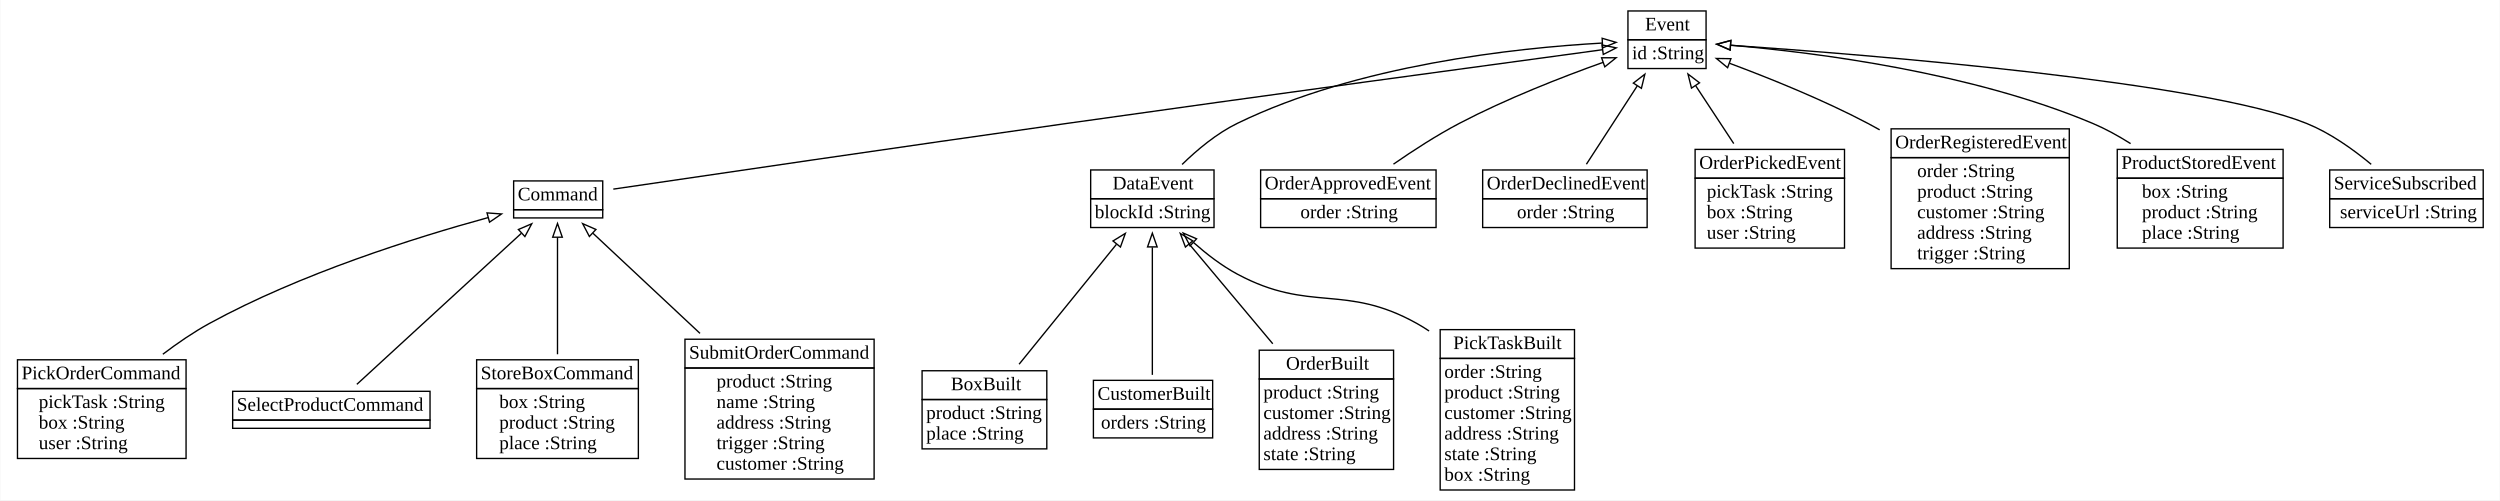
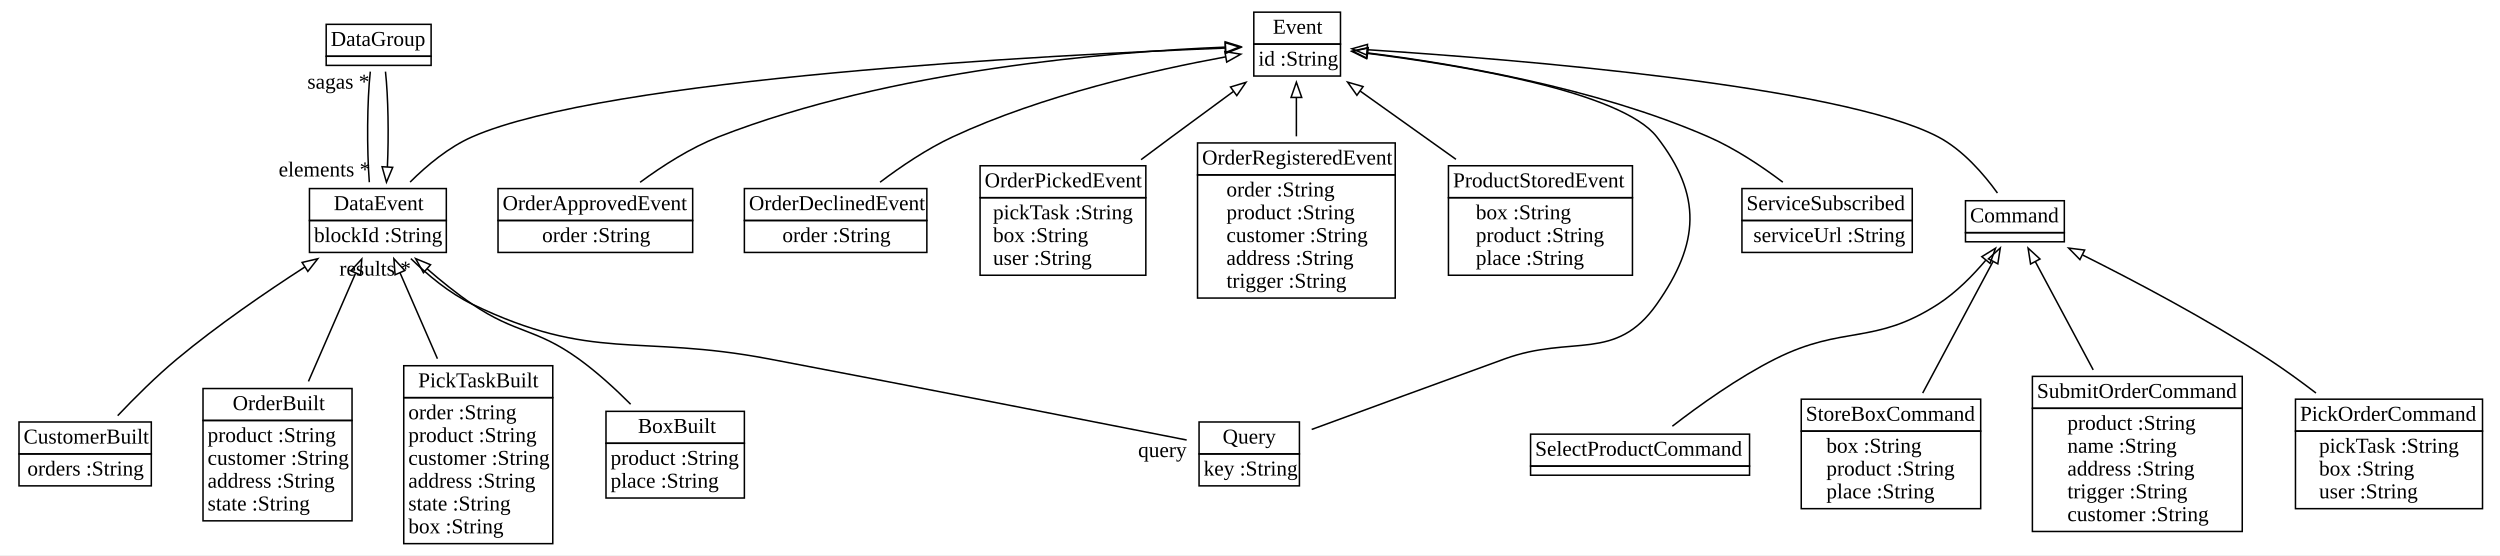
- <svg xmlns="http://www.w3.org/2000/svg" width="1824px" height="365px" viewBox="0.00 0.00 1823.50 365.00">
+ <svg xmlns="http://www.w3.org/2000/svg" width="1644px" height="365px" viewBox="0.00 0.00 1644.00 365.00">
  <g id="graph0" class="graph" transform="scale(1.0 1.0) rotate(0) translate(4 361)">
-     <polygon fill="white" stroke="none" points="-4,4 -4,-361 1819.5,-361 1819.5,4 -4,4" />
+     <polygon fill="white" stroke="none" points="-4,4 -4,-361 1640,-361 1640,4 -4,4" />
    <g id="node1" class="node">
-       <polygon fill="none" stroke="black" points="668.5,-69.5 668.5,-90.5 759.5,-90.5 759.5,-69.5 668.5,-69.5" />
-       <text text-anchor="start" x="689.5" y="-76.3" font-family="Times New Roman,serif" font-size="14.00">BoxBuilt</text>
-       <polygon fill="none" stroke="black" points="668.5,-33.5 668.5,-69.5 759.5,-69.5 759.5,-33.5 668.5,-33.5" />
-       <text text-anchor="start" x="671.5" y="-55.3" font-family="Times New Roman,serif" font-size="14.00">product :String</text>
-       <text text-anchor="start" x="671.5" y="-40.3" font-family="Times New Roman,serif" font-size="14.00">place :String</text>
+       <polygon fill="none" stroke="black" points="394.5,-69.5 394.5,-90.5 485.5,-90.5 485.5,-69.5 394.5,-69.5" />
+       <text text-anchor="start" x="415.5" y="-76.3" font-family="Times New Roman,serif" font-size="14.00">BoxBuilt</text>
+       <polygon fill="none" stroke="black" points="394.5,-33.5 394.5,-69.5 485.5,-69.5 485.5,-33.5 394.5,-33.5" />
+       <text text-anchor="start" x="397.5" y="-55.3" font-family="Times New Roman,serif" font-size="14.00">product :String</text>
+       <text text-anchor="start" x="397.5" y="-40.3" font-family="Times New Roman,serif" font-size="14.00">place :String</text>
    </g>
    <g id="node4" class="node">
-       <polygon fill="none" stroke="black" points="791.5,-216 791.5,-237 881.5,-237 881.5,-216 791.5,-216" />
-       <text text-anchor="start" x="807.5" y="-222.8" font-family="Times New Roman,serif" font-size="14.00">DataEvent</text>
-       <polygon fill="none" stroke="black" points="791.5,-195 791.5,-216 881.5,-216 881.5,-195 791.5,-195" />
-       <text text-anchor="start" x="794.5" y="-201.8" font-family="Times New Roman,serif" font-size="14.00">blockId :String</text>
+       <polygon fill="none" stroke="black" points="199.5,-216 199.5,-237 289.5,-237 289.5,-216 199.5,-216" />
+       <text text-anchor="start" x="215.5" y="-222.8" font-family="Times New Roman,serif" font-size="14.00">DataEvent</text>
+       <polygon fill="none" stroke="black" points="199.5,-195 199.5,-216 289.5,-216 289.5,-195 199.5,-195" />
+       <text text-anchor="start" x="202.5" y="-201.8" font-family="Times New Roman,serif" font-size="14.00">blockId :String</text>
+     </g>
+     <g id="edge3" class="edge">
+       <path fill="none" stroke="black" d="M410.703,-95.175C400.489,-105.407 388.531,-116.335 376.5,-125 348.112,-145.446 335.457,-141.369 306.5,-161 296.347,-167.884 286.023,-176.231 276.788,-184.283" />
+       <polygon fill="none" stroke="black" points="274.454,-181.675 269.314,-190.94 279.11,-186.903 274.454,-181.675" />
+     </g>
+     <g id="node2" class="node">
+       <polygon fill="none" stroke="black" points="1288.5,-208 1288.5,-229 1353.5,-229 1353.5,-208 1288.5,-208" />
+       <text text-anchor="start" x="1291.5" y="-214.8" font-family="Times New Roman,serif" font-size="14.00">Command</text>
+       <polygon fill="none" stroke="black" points="1288.5,-202 1288.5,-208 1353.5,-208 1353.5,-202 1288.5,-202" />
+     </g>
+     <g id="node6" class="node">
+       <polygon fill="none" stroke="black" points="820.5,-332 820.5,-353 877.5,-353 877.5,-332 820.5,-332" />
+       <text text-anchor="start" x="833" y="-338.8" font-family="Times New Roman,serif" font-size="14.00">Event</text>
+       <polygon fill="none" stroke="black" points="820.5,-311 820.5,-332 877.5,-332 877.5,-311 820.5,-311" />
+       <text text-anchor="start" x="823.5" y="-317.8" font-family="Times New Roman,serif" font-size="14.00">id :String</text>
+     </g>
+     <g id="edge4" class="edge">
+       <path fill="none" stroke="black" d="M1309.52,-234.062C1300.58,-246.444 1286.8,-262.463 1270.5,-271 1205.97,-304.801 991.123,-322.098 895.314,-328.286" />
+       <polygon fill="none" stroke="black" points="894.814,-324.81 885.055,-328.935 895.256,-331.796 894.814,-324.81" />
+     </g>
+     <g id="node3" class="node">
+       <polygon fill="none" stroke="black" points="8.5,-62.5 8.5,-83.5 95.5,-83.5 95.5,-62.5 8.5,-62.5" />
+       <text text-anchor="start" x="11.5" y="-69.3" font-family="Times New Roman,serif" font-size="14.00">CustomerBuilt</text>
+       <polygon fill="none" stroke="black" points="8.5,-41.5 8.5,-62.5 95.5,-62.5 95.5,-41.5 8.5,-41.5" />
+       <text text-anchor="start" x="14" y="-48.3" font-family="Times New Roman,serif" font-size="14.00">orders :String</text>
+     </g>
+     <g id="edge5" class="edge">
+       <path fill="none" stroke="black" d="M73.392,-87.654C84.595,-99.461 98.743,-113.554 112.5,-125 138.936,-146.994 170.727,-168.795 196.485,-185.43" />
+       <polygon fill="none" stroke="black" points="194.665,-188.42 204.973,-190.866 198.44,-182.526 194.665,-188.42" />
+     </g>
+     <g id="node5" class="node">
+       <polygon fill="none" stroke="black" points="210.5,-324 210.5,-345 279.5,-345 279.5,-324 210.5,-324" />
+       <text text-anchor="start" x="213.5" y="-330.8" font-family="Times New Roman,serif" font-size="14.00">DataGroup</text>
+       <polygon fill="none" stroke="black" points="210.5,-318 210.5,-324 279.5,-324 279.5,-318 210.5,-318" />
    </g>
    <g id="edge1" class="edge">
-       <path fill="none" stroke="black" d="M739.285,-95.259C760.134,-120.94 789.364,-156.943 810.319,-182.752" />
-       <polygon fill="none" stroke="black" points="807.79,-185.191 816.81,-190.748 813.225,-180.779 807.79,-185.191" />
-     </g>
-     <g id="node2" class="node">
-       <polygon fill="none" stroke="black" points="370.5,-208 370.5,-229 435.5,-229 435.5,-208 370.5,-208" />
-       <text text-anchor="start" x="373.5" y="-214.8" font-family="Times New Roman,serif" font-size="14.00">Command</text>
-       <polygon fill="none" stroke="black" points="370.5,-202 370.5,-208 435.5,-208 435.5,-202 370.5,-202" />
-     </g>
-     <g id="node5" class="node">
-       <polygon fill="none" stroke="black" points="1183.5,-332 1183.5,-353 1240.5,-353 1240.5,-332 1183.5,-332" />
-       <text text-anchor="start" x="1196" y="-338.8" font-family="Times New Roman,serif" font-size="14.00">Event</text>
-       <polygon fill="none" stroke="black" points="1183.5,-311 1183.5,-332 1240.5,-332 1240.5,-311 1183.5,-311" />
-       <text text-anchor="start" x="1186.5" y="-317.8" font-family="Times New Roman,serif" font-size="14.00">id :String</text>
+       <path fill="none" stroke="black" d="M238.864,-241.176C237.187,-263.006 237.403,-294.58 239.513,-313.895" />
+       <text text-anchor="middle" x="218.513" y="-302.695" font-family="Times New Roman,serif" font-size="14.00">sagas *</text>
+       <text text-anchor="middle" x="209.364" y="-244.976" font-family="Times New Roman,serif" font-size="14.00">elements *</text>
+     </g>
+     <g id="edge6" class="edge">
+       <path fill="none" stroke="black" d="M265.679,-241.259C276.698,-252.232 291.075,-264.234 306.5,-271 394.986,-309.817 686.965,-324.879 801.657,-329.389" />
+       <polygon fill="none" stroke="black" points="801.742,-332.895 811.869,-329.781 802.011,-325.9 801.742,-332.895" />
+     </g>
+     <g id="edge7" class="edge">
+       <path fill="none" stroke="black" d="M249.487,-313.895C251.292,-297.371 251.711,-271.877 250.744,-251.186" />
+       <polygon fill="none" stroke="black" points="254.236,-250.946 250.136,-241.176 247.249,-251.37 254.236,-250.946" />
+     </g>
+     <g id="node7" class="node">
+       <polygon fill="none" stroke="black" points="323.5,-216 323.5,-237 451.5,-237 451.5,-216 323.5,-216" />
+       <text text-anchor="start" x="326.5" y="-222.8" font-family="Times New Roman,serif" font-size="14.00">OrderApprovedEvent</text>
+       <polygon fill="none" stroke="black" points="323.5,-195 323.5,-216 451.5,-216 451.5,-195 323.5,-195" />
+       <text text-anchor="start" x="352.5" y="-201.8" font-family="Times New Roman,serif" font-size="14.00">order :String</text>
+     </g>
+     <g id="edge8" class="edge">
+       <path fill="none" stroke="black" d="M416.917,-241.11C431.578,-251.909 450.08,-263.807 468.5,-271 582.5,-315.519 727.99,-327.047 801.485,-330.003" />
+       <polygon fill="none" stroke="black" points="801.672,-333.512 811.793,-330.38 801.928,-326.517 801.672,-333.512" />
+     </g>
+     <g id="node8" class="node">
+       <polygon fill="none" stroke="black" points="129.5,-84.5 129.5,-105.5 227.5,-105.5 227.5,-84.5 129.5,-84.5" />
+       <text text-anchor="start" x="149" y="-91.3" font-family="Times New Roman,serif" font-size="14.00">OrderBuilt</text>
+       <polygon fill="none" stroke="black" points="129.5,-18.5 129.5,-84.5 227.5,-84.5 227.5,-18.5 129.5,-18.5" />
+       <text text-anchor="start" x="132.5" y="-70.3" font-family="Times New Roman,serif" font-size="14.00">product :String</text>
+       <text text-anchor="start" x="132.5" y="-55.3" font-family="Times New Roman,serif" font-size="14.00">customer :String</text>
+       <text text-anchor="start" x="132.5" y="-40.3" font-family="Times New Roman,serif" font-size="14.00">address :String</text>
+       <text text-anchor="start" x="132.5" y="-25.3" font-family="Times New Roman,serif" font-size="14.00">state :String</text>
+     </g>
+     <g id="edge9" class="edge">
+       <path fill="none" stroke="black" d="M198.841,-110.191C208.846,-133.158 220.682,-160.326 229.795,-181.246" />
+       <polygon fill="none" stroke="black" points="226.7,-182.903 233.902,-190.673 233.117,-180.108 226.7,-182.903" />
+     </g>
+     <g id="node9" class="node">
+       <polygon fill="none" stroke="black" points="485.5,-216 485.5,-237 605.5,-237 605.5,-216 485.5,-216" />
+       <text text-anchor="start" x="488.5" y="-222.8" font-family="Times New Roman,serif" font-size="14.00">OrderDeclinedEvent</text>
+       <polygon fill="none" stroke="black" points="485.5,-195 485.5,-216 605.5,-216 605.5,-195 485.5,-195" />
+       <text text-anchor="start" x="510.5" y="-201.8" font-family="Times New Roman,serif" font-size="14.00">order :String</text>
+     </g>
+     <g id="edge10" class="edge">
+       <path fill="none" stroke="black" d="M574.714,-241.163C588.509,-251.579 605.624,-263.147 622.5,-271 681.478,-298.445 755.17,-315.041 802.048,-323.616" />
+       <polygon fill="none" stroke="black" points="801.459,-327.066 811.918,-325.375 802.687,-320.174 801.459,-327.066" />
+     </g>
+     <g id="node10" class="node">
+       <polygon fill="none" stroke="black" points="640.5,-231 640.5,-252 749.5,-252 749.5,-231 640.5,-231" />
+       <text text-anchor="start" x="643.5" y="-237.8" font-family="Times New Roman,serif" font-size="14.00">OrderPickedEvent</text>
+       <polygon fill="none" stroke="black" points="640.5,-180 640.5,-231 749.5,-231 749.5,-180 640.5,-180" />
+       <text text-anchor="start" x="649" y="-216.8" font-family="Times New Roman,serif" font-size="14.00">pickTask :String</text>
+       <text text-anchor="start" x="649" y="-201.8" font-family="Times New Roman,serif" font-size="14.00">box :String</text>
+       <text text-anchor="start" x="649" y="-186.8" font-family="Times New Roman,serif" font-size="14.00">user :String</text>
+     </g>
+     <g id="edge11" class="edge">
+       <path fill="none" stroke="black" d="M746.357,-256.007C753.124,-261.064 759.971,-266.163 766.5,-271 779.639,-280.734 794.014,-291.285 807.007,-300.785" />
+       <polygon fill="none" stroke="black" points="805.18,-303.785 815.319,-306.858 809.309,-298.133 805.18,-303.785" />
+     </g>
+     <g id="node11" class="node">
+       <polygon fill="none" stroke="black" points="783.5,-246 783.5,-267 913.5,-267 913.5,-246 783.5,-246" />
+       <text text-anchor="start" x="786.5" y="-252.8" font-family="Times New Roman,serif" font-size="14.00">OrderRegisteredEvent</text>
+       <polygon fill="none" stroke="black" points="783.5,-165 783.5,-246 913.5,-246 913.5,-165 783.5,-165" />
+       <text text-anchor="start" x="802.5" y="-231.8" font-family="Times New Roman,serif" font-size="14.00">order :String</text>
+       <text text-anchor="start" x="802.5" y="-216.8" font-family="Times New Roman,serif" font-size="14.00">product :String</text>
+       <text text-anchor="start" x="802.5" y="-201.8" font-family="Times New Roman,serif" font-size="14.00">customer :String</text>
+       <text text-anchor="start" x="802.5" y="-186.8" font-family="Times New Roman,serif" font-size="14.00">address :String</text>
+       <text text-anchor="start" x="802.5" y="-171.8" font-family="Times New Roman,serif" font-size="14.00">trigger :String</text>
+     </g>
+     <g id="edge12" class="edge">
+       <path fill="none" stroke="black" d="M848.5,-271.329C848.5,-280.022 848.5,-288.797 848.5,-296.845" />
+       <polygon fill="none" stroke="black" points="845,-296.937 848.5,-306.937 852,-296.937 845,-296.937" />
+     </g>
+     <g id="node12" class="node">
+       <polygon fill="none" stroke="black" points="1505.5,-77.5 1505.5,-98.5 1628.5,-98.5 1628.5,-77.5 1505.5,-77.5" />
+       <text text-anchor="start" x="1508.5" y="-84.3" font-family="Times New Roman,serif" font-size="14.00">PickOrderCommand</text>
+       <polygon fill="none" stroke="black" points="1505.5,-26.5 1505.5,-77.5 1628.5,-77.5 1628.5,-26.5 1505.5,-26.5" />
+       <text text-anchor="start" x="1521" y="-63.3" font-family="Times New Roman,serif" font-size="14.00">pickTask :String</text>
+       <text text-anchor="start" x="1521" y="-48.3" font-family="Times New Roman,serif" font-size="14.00">box :String</text>
+       <text text-anchor="start" x="1521" y="-33.3" font-family="Times New Roman,serif" font-size="14.00">user :String</text>
+     </g>
+     <g id="edge13" class="edge">
+       <path fill="none" stroke="black" d="M1518.98,-102.547C1508.82,-110.308 1497.98,-118.164 1487.5,-125 1447.78,-150.901 1399.92,-176.133 1365.64,-193.257" />
+       <polygon fill="none" stroke="black" points="1363.75,-190.287 1356.35,-197.866 1366.86,-196.558 1363.75,-190.287" />
+     </g>
+     <g id="node13" class="node">
+       <polygon fill="none" stroke="black" points="261.5,-99.5 261.5,-120.5 359.5,-120.5 359.5,-99.5 261.5,-99.5" />
+       <text text-anchor="start" x="271" y="-106.3" font-family="Times New Roman,serif" font-size="14.00">PickTaskBuilt</text>
+       <polygon fill="none" stroke="black" points="261.5,-3.5 261.5,-99.5 359.5,-99.5 359.5,-3.5 261.5,-3.5" />
+       <text text-anchor="start" x="264.5" y="-85.3" font-family="Times New Roman,serif" font-size="14.00">order :String</text>
+       <text text-anchor="start" x="264.5" y="-70.3" font-family="Times New Roman,serif" font-size="14.00">product :String</text>
+       <text text-anchor="start" x="264.5" y="-55.3" font-family="Times New Roman,serif" font-size="14.00">customer :String</text>
+       <text text-anchor="start" x="264.5" y="-40.3" font-family="Times New Roman,serif" font-size="14.00">address :String</text>
+       <text text-anchor="start" x="264.5" y="-25.3" font-family="Times New Roman,serif" font-size="14.00">state :String</text>
+       <text text-anchor="start" x="264.5" y="-10.3" font-family="Times New Roman,serif" font-size="14.00">box :String</text>
+     </g>
+     <g id="edge14" class="edge">
+       <path fill="none" stroke="black" d="M283.655,-125.121C275.242,-144.432 266.276,-165.014 259.049,-181.603" />
+       <polygon fill="none" stroke="black" points="255.798,-180.303 255.013,-190.869 262.215,-183.099 255.798,-180.303" />
+     </g>
+     <g id="node14" class="node">
+       <polygon fill="none" stroke="black" points="948.5,-231 948.5,-252 1069.5,-252 1069.5,-231 948.5,-231" />
+       <text text-anchor="start" x="951.5" y="-237.8" font-family="Times New Roman,serif" font-size="14.00">ProductStoredEvent</text>
+       <polygon fill="none" stroke="black" points="948.5,-180 948.5,-231 1069.5,-231 1069.5,-180 948.5,-180" />
+       <text text-anchor="start" x="966.5" y="-216.8" font-family="Times New Roman,serif" font-size="14.00">box :String</text>
+       <text text-anchor="start" x="966.5" y="-201.8" font-family="Times New Roman,serif" font-size="14.00">product :String</text>
+       <text text-anchor="start" x="966.5" y="-186.8" font-family="Times New Roman,serif" font-size="14.00">place :String</text>
+     </g>
+     <g id="edge15" class="edge">
+       <path fill="none" stroke="black" d="M953.437,-256.232C932.807,-270.932 909.718,-287.382 890.461,-301.103" />
+       <polygon fill="none" stroke="black" points="888.298,-298.347 882.185,-307 892.36,-304.047 888.298,-298.347" />
+     </g>
+     <g id="node15" class="node">
+       <polygon fill="none" stroke="black" points="784.5,-62.5 784.5,-83.5 850.5,-83.5 850.5,-62.5 784.5,-62.5" />
+       <text text-anchor="start" x="800" y="-69.3" font-family="Times New Roman,serif" font-size="14.00">Query</text>
+       <polygon fill="none" stroke="black" points="784.5,-41.5 784.5,-62.5 850.5,-62.5 850.5,-41.5 784.5,-41.5" />
+       <text text-anchor="start" x="787.5" y="-48.3" font-family="Times New Roman,serif" font-size="14.00">key :String</text>
    </g>
    <g id="edge2" class="edge">
-       <path fill="none" stroke="black" d="M443.219,-223.016C511.631,-233.099 653.986,-253.98 774.5,-271 916.554,-291.062 1084.72,-313.893 1164.71,-324.696" />
-       <polygon fill="none" stroke="black" points="1164.56,-328.208 1174.94,-326.077 1165.5,-321.271 1164.56,-328.208" />
-     </g>
-     <g id="node3" class="node">
-       <polygon fill="none" stroke="black" points="793.5,-62.5 793.5,-83.5 880.5,-83.5 880.5,-62.5 793.5,-62.5" />
-       <text text-anchor="start" x="796.5" y="-69.3" font-family="Times New Roman,serif" font-size="14.00">CustomerBuilt</text>
-       <polygon fill="none" stroke="black" points="793.5,-41.5 793.5,-62.5 880.5,-62.5 880.5,-41.5 793.5,-41.5" />
-       <text text-anchor="start" x="799" y="-48.3" font-family="Times New Roman,serif" font-size="14.00">orders :String</text>
-     </g>
-     <g id="edge3" class="edge">
-       <path fill="none" stroke="black" d="M836.5,-87.506C836.5,-112.586 836.5,-152.163 836.5,-180.57" />
-       <polygon fill="none" stroke="black" points="833,-180.856 836.5,-190.856 840,-180.856 833,-180.856" />
-     </g>
-     <g id="edge4" class="edge">
-       <path fill="none" stroke="black" d="M858.205,-241.008C869.243,-251.784 883.483,-263.691 898.5,-271 986.155,-313.664 1101.42,-326.022 1164.76,-329.581" />
-       <polygon fill="none" stroke="black" points="1164.68,-333.081 1174.85,-330.097 1165.04,-326.091 1164.68,-333.081" />
-     </g>
-     <g id="node6" class="node">
-       <polygon fill="none" stroke="black" points="915.5,-216 915.5,-237 1043.5,-237 1043.5,-216 915.5,-216" />
-       <text text-anchor="start" x="918.5" y="-222.8" font-family="Times New Roman,serif" font-size="14.00">OrderApprovedEvent</text>
-       <polygon fill="none" stroke="black" points="915.5,-195 915.5,-216 1043.5,-216 1043.5,-195 915.5,-195" />
-       <text text-anchor="start" x="944.5" y="-201.8" font-family="Times New Roman,serif" font-size="14.00">order :String</text>
-     </g>
-     <g id="edge5" class="edge">
-       <path fill="none" stroke="black" d="M1012.42,-241.231C1026.77,-251.179 1044.04,-262.364 1060.5,-271 1094.42,-288.796 1134.85,-304.595 1165.33,-315.509" />
-       <polygon fill="none" stroke="black" points="1164.26,-318.844 1174.86,-318.877 1166.6,-312.244 1164.26,-318.844" />
-     </g>
-     <g id="node7" class="node">
-       <polygon fill="none" stroke="black" points="914.5,-84.5 914.5,-105.5 1012.5,-105.5 1012.5,-84.5 914.5,-84.5" />
-       <text text-anchor="start" x="934" y="-91.3" font-family="Times New Roman,serif" font-size="14.00">OrderBuilt</text>
-       <polygon fill="none" stroke="black" points="914.5,-18.5 914.5,-84.5 1012.5,-84.5 1012.5,-18.5 914.5,-18.5" />
-       <text text-anchor="start" x="917.5" y="-70.3" font-family="Times New Roman,serif" font-size="14.00">product :String</text>
-       <text text-anchor="start" x="917.5" y="-55.3" font-family="Times New Roman,serif" font-size="14.00">customer :String</text>
-       <text text-anchor="start" x="917.5" y="-40.3" font-family="Times New Roman,serif" font-size="14.00">address :String</text>
-       <text text-anchor="start" x="917.5" y="-25.3" font-family="Times New Roman,serif" font-size="14.00">state :String</text>
-     </g>
-     <g id="edge6" class="edge">
-       <path fill="none" stroke="black" d="M924.36,-110.191C904.584,-133.782 881.093,-161.804 863.379,-182.936" />
-       <polygon fill="none" stroke="black" points="860.635,-180.761 856.893,-190.673 865.999,-185.258 860.635,-180.761" />
-     </g>
-     <g id="node8" class="node">
-       <polygon fill="none" stroke="black" points="1077.5,-216 1077.5,-237 1197.5,-237 1197.5,-216 1077.5,-216" />
-       <text text-anchor="start" x="1080.5" y="-222.8" font-family="Times New Roman,serif" font-size="14.00">OrderDeclinedEvent</text>
-       <polygon fill="none" stroke="black" points="1077.5,-195 1077.5,-216 1197.5,-216 1197.5,-195 1077.5,-195" />
-       <text text-anchor="start" x="1102.5" y="-201.8" font-family="Times New Roman,serif" font-size="14.00">order :String</text>
-     </g>
-     <g id="edge7" class="edge">
-       <path fill="none" stroke="black" d="M1153.19,-241.176C1163.99,-257.802 1178.45,-280.079 1190.27,-298.289" />
-       <polygon fill="none" stroke="black" points="1187.45,-300.376 1195.83,-306.858 1193.32,-296.565 1187.45,-300.376" />
-     </g>
-     <g id="node9" class="node">
-       <polygon fill="none" stroke="black" points="1232.5,-231 1232.5,-252 1341.5,-252 1341.5,-231 1232.5,-231" />
-       <text text-anchor="start" x="1235.5" y="-237.8" font-family="Times New Roman,serif" font-size="14.00">OrderPickedEvent</text>
-       <polygon fill="none" stroke="black" points="1232.5,-180 1232.5,-231 1341.5,-231 1341.5,-180 1232.5,-180" />
-       <text text-anchor="start" x="1241" y="-216.8" font-family="Times New Roman,serif" font-size="14.00">pickTask :String</text>
-       <text text-anchor="start" x="1241" y="-201.8" font-family="Times New Roman,serif" font-size="14.00">box :String</text>
-       <text text-anchor="start" x="1241" y="-186.8" font-family="Times New Roman,serif" font-size="14.00">user :String</text>
-     </g>
-     <g id="edge8" class="edge">
-       <path fill="none" stroke="black" d="M1260.69,-256.232C1251.67,-269.943 1241.65,-285.177 1233.01,-298.298" />
-       <polygon fill="none" stroke="black" points="1229.86,-296.722 1227.29,-307 1235.71,-300.569 1229.86,-296.722" />
-     </g>
-     <g id="node10" class="node">
-       <polygon fill="none" stroke="black" points="1375.5,-246 1375.5,-267 1505.5,-267 1505.5,-246 1375.5,-246" />
-       <text text-anchor="start" x="1378.5" y="-252.8" font-family="Times New Roman,serif" font-size="14.00">OrderRegisteredEvent</text>
-       <polygon fill="none" stroke="black" points="1375.5,-165 1375.5,-246 1505.5,-246 1505.5,-165 1375.5,-165" />
-       <text text-anchor="start" x="1394.5" y="-231.8" font-family="Times New Roman,serif" font-size="14.00">order :String</text>
-       <text text-anchor="start" x="1394.5" y="-216.8" font-family="Times New Roman,serif" font-size="14.00">product :String</text>
-       <text text-anchor="start" x="1394.5" y="-201.8" font-family="Times New Roman,serif" font-size="14.00">customer :String</text>
-       <text text-anchor="start" x="1394.5" y="-186.8" font-family="Times New Roman,serif" font-size="14.00">address :String</text>
-       <text text-anchor="start" x="1394.5" y="-171.8" font-family="Times New Roman,serif" font-size="14.00">trigger :String</text>
-     </g>
-     <g id="edge9" class="edge">
-       <path fill="none" stroke="black" d="M1367.16,-266.27C1364.26,-267.907 1361.37,-269.49 1358.5,-271 1325.85,-288.201 1287.15,-303.819 1257.66,-314.807" />
-       <polygon fill="none" stroke="black" points="1256.21,-311.612 1248.03,-318.351 1258.62,-318.181 1256.21,-311.612" />
-     </g>
-     <g id="node11" class="node">
-       <polygon fill="none" stroke="black" points="8.5,-77.5 8.5,-98.5 131.5,-98.5 131.5,-77.5 8.5,-77.5" />
-       <text text-anchor="start" x="11.5" y="-84.3" font-family="Times New Roman,serif" font-size="14.00">PickOrderCommand</text>
-       <polygon fill="none" stroke="black" points="8.5,-26.5 8.5,-77.5 131.5,-77.5 131.5,-26.5 8.5,-26.5" />
-       <text text-anchor="start" x="24" y="-63.3" font-family="Times New Roman,serif" font-size="14.00">pickTask :String</text>
-       <text text-anchor="start" x="24" y="-48.3" font-family="Times New Roman,serif" font-size="14.00">box :String</text>
-       <text text-anchor="start" x="24" y="-33.3" font-family="Times New Roman,serif" font-size="14.00">user :String</text>
-     </g>
-     <g id="edge10" class="edge">
-       <path fill="none" stroke="black" d="M114.562,-102.547C125.244,-110.657 136.914,-118.655 148.5,-125 214.998,-161.415 299.09,-187.792 351.854,-202.247" />
-       <polygon fill="none" stroke="black" points="351.085,-205.665 361.652,-204.893 352.91,-198.907 351.085,-205.665" />
-     </g>
-     <g id="node12" class="node">
-       <polygon fill="none" stroke="black" points="1046.5,-99.5 1046.5,-120.5 1144.5,-120.5 1144.5,-99.5 1046.5,-99.5" />
-       <text text-anchor="start" x="1056" y="-106.3" font-family="Times New Roman,serif" font-size="14.00">PickTaskBuilt</text>
-       <polygon fill="none" stroke="black" points="1046.5,-3.5 1046.5,-99.5 1144.5,-99.5 1144.5,-3.5 1046.5,-3.5" />
-       <text text-anchor="start" x="1049.5" y="-85.3" font-family="Times New Roman,serif" font-size="14.00">order :String</text>
-       <text text-anchor="start" x="1049.5" y="-70.3" font-family="Times New Roman,serif" font-size="14.00">product :String</text>
-       <text text-anchor="start" x="1049.5" y="-55.3" font-family="Times New Roman,serif" font-size="14.00">customer :String</text>
-       <text text-anchor="start" x="1049.5" y="-40.3" font-family="Times New Roman,serif" font-size="14.00">address :String</text>
-       <text text-anchor="start" x="1049.5" y="-25.3" font-family="Times New Roman,serif" font-size="14.00">state :String</text>
-       <text text-anchor="start" x="1049.5" y="-10.3" font-family="Times New Roman,serif" font-size="14.00">box :String</text>
-     </g>
-     <g id="edge11" class="edge">
-       <path fill="none" stroke="black" d="M1038.42,-119.506C1035.49,-121.475 1032.51,-123.32 1029.5,-125 976.778,-154.432 951.709,-132.457 898.5,-161 887.199,-167.062 876.194,-175.52 866.669,-183.946" />
-       <polygon fill="none" stroke="black" points="864.031,-181.616 859.042,-190.963 868.771,-186.768 864.031,-181.616" />
-     </g>
-     <g id="node13" class="node">
-       <polygon fill="none" stroke="black" points="1540.5,-231 1540.5,-252 1661.5,-252 1661.5,-231 1540.5,-231" />
-       <text text-anchor="start" x="1543.5" y="-237.8" font-family="Times New Roman,serif" font-size="14.00">ProductStoredEvent</text>
-       <polygon fill="none" stroke="black" points="1540.5,-180 1540.5,-231 1661.5,-231 1661.5,-180 1540.5,-180" />
-       <text text-anchor="start" x="1558.5" y="-216.8" font-family="Times New Roman,serif" font-size="14.00">box :String</text>
-       <text text-anchor="start" x="1558.5" y="-201.8" font-family="Times New Roman,serif" font-size="14.00">product :String</text>
-       <text text-anchor="start" x="1558.5" y="-186.8" font-family="Times New Roman,serif" font-size="14.00">place :String</text>
-     </g>
-     <g id="edge12" class="edge">
-       <path fill="none" stroke="black" d="M1550.23,-256.213C1541.34,-261.833 1531.91,-267.042 1522.5,-271 1433.85,-308.277 1321.19,-322.624 1258.69,-327.973" />
-       <polygon fill="none" stroke="black" points="1258.04,-324.514 1248.36,-328.814 1258.61,-331.491 1258.04,-324.514" />
-     </g>
-     <g id="node14" class="node">
-       <polygon fill="none" stroke="black" points="165.5,-54.5 165.5,-75.5 309.5,-75.5 309.5,-54.5 165.5,-54.5" />
-       <text text-anchor="start" x="168.5" y="-61.3" font-family="Times New Roman,serif" font-size="14.00">SelectProductCommand</text>
-       <polygon fill="none" stroke="black" points="165.5,-48.5 165.5,-54.5 309.5,-54.5 309.5,-48.5 165.5,-48.5" />
-     </g>
-     <g id="edge13" class="edge">
-       <path fill="none" stroke="black" d="M256.107,-80.585C285.444,-107.522 342.557,-159.961 376.117,-190.776" />
-       <polygon fill="none" stroke="black" points="373.975,-193.56 383.708,-197.746 378.709,-188.404 373.975,-193.56" />
-     </g>
-     <g id="node15" class="node">
-       <polygon fill="none" stroke="black" points="1695.5,-216 1695.5,-237 1807.5,-237 1807.5,-216 1695.5,-216" />
-       <text text-anchor="start" x="1698.5" y="-222.8" font-family="Times New Roman,serif" font-size="14.00">ServiceSubscribed</text>
-       <polygon fill="none" stroke="black" points="1695.5,-195 1695.5,-216 1807.5,-216 1807.5,-195 1695.5,-195" />
-       <text text-anchor="start" x="1703" y="-201.8" font-family="Times New Roman,serif" font-size="14.00">serviceUrl :String</text>
-     </g>
-     <g id="edge14" class="edge">
-       <path fill="none" stroke="black" d="M1725.78,-241.107C1712.62,-252.045 1695.76,-264.06 1678.5,-271 1602.79,-301.443 1361.15,-320.894 1258.42,-327.983" />
-       <polygon fill="none" stroke="black" points="1258.08,-324.498 1248.35,-328.67 1258.56,-331.482 1258.08,-324.498" />
+       <path fill="none" stroke="black" d="M776.368,-71.637C716.09,-83.531 600.204,-106.284 501.5,-125 414.912,-141.418 385.875,-122.702 306.5,-161 291.459,-168.258 277.216,-180.161 266.183,-190.947" />
+       <text text-anchor="middle" x="242.683" y="-179.747" font-family="Times New Roman,serif" font-size="14.00">results *</text>
+       <text text-anchor="middle" x="760.368" y="-60.437" font-family="Times New Roman,serif" font-size="14.00">query</text>
+     </g>
+     <g id="edge16" class="edge">
+       <path fill="none" stroke="black" d="M858.558,-78.6C892.558,-91.087 942.145,-109.261 985.5,-125 1029.9,-141.119 1058.34,-122.354 1085.5,-161 1113.61,-200.998 1115.53,-232.421 1085.5,-271 1062.35,-300.744 957.24,-318.097 895.043,-325.935" />
+       <polygon fill="none" stroke="black" points="894.576,-322.466 885.075,-327.156 895.427,-329.414 894.576,-322.466" />
    </g>
    <g id="node16" class="node">
-       <polygon fill="none" stroke="black" points="343.5,-77.5 343.5,-98.5 461.5,-98.5 461.5,-77.5 343.5,-77.5" />
-       <text text-anchor="start" x="346.5" y="-84.3" font-family="Times New Roman,serif" font-size="14.00">StoreBoxCommand</text>
-       <polygon fill="none" stroke="black" points="343.5,-26.5 343.5,-77.5 461.5,-77.5 461.5,-26.5 343.5,-26.5" />
-       <text text-anchor="start" x="360" y="-63.3" font-family="Times New Roman,serif" font-size="14.00">box :String</text>
-       <text text-anchor="start" x="360" y="-48.3" font-family="Times New Roman,serif" font-size="14.00">product :String</text>
-       <text text-anchor="start" x="360" y="-33.3" font-family="Times New Roman,serif" font-size="14.00">place :String</text>
-     </g>
-     <g id="edge15" class="edge">
-       <path fill="none" stroke="black" d="M402.5,-102.515C402.5,-129.277 402.5,-164.111 402.5,-187.879" />
-       <polygon fill="none" stroke="black" points="399,-187.952 402.5,-197.952 406,-187.952 399,-187.952" />
+       <polygon fill="none" stroke="black" points="1002.5,-54.5 1002.5,-75.5 1146.5,-75.5 1146.5,-54.5 1002.5,-54.5" />
+       <text text-anchor="start" x="1005.5" y="-61.3" font-family="Times New Roman,serif" font-size="14.00">SelectProductCommand</text>
+       <polygon fill="none" stroke="black" points="1002.5,-48.5 1002.5,-54.5 1146.5,-54.5 1146.5,-48.5 1002.5,-48.5" />
+     </g>
+     <g id="edge17" class="edge">
+       <path fill="none" stroke="black" d="M1095.74,-80.725C1113.14,-94.187 1138.82,-112.629 1163.5,-125 1208.36,-147.482 1228.37,-133.747 1270.5,-161 1282.35,-168.666 1293.28,-179.772 1301.89,-189.92" />
+       <polygon fill="none" stroke="black" points="1299.24,-192.211 1308.26,-197.77 1304.67,-187.8 1299.24,-192.211" />
    </g>
    <g id="node17" class="node">
-       <polygon fill="none" stroke="black" points="495.5,-92.5 495.5,-113.5 633.5,-113.5 633.5,-92.5 495.5,-92.5" />
-       <text text-anchor="start" x="498.5" y="-99.3" font-family="Times New Roman,serif" font-size="14.00">SubmitOrderCommand</text>
-       <polygon fill="none" stroke="black" points="495.5,-11.5 495.5,-92.5 633.5,-92.5 633.5,-11.5 495.5,-11.5" />
-       <text text-anchor="start" x="518.5" y="-78.3" font-family="Times New Roman,serif" font-size="14.00">product :String</text>
-       <text text-anchor="start" x="518.5" y="-63.3" font-family="Times New Roman,serif" font-size="14.00">name :String</text>
-       <text text-anchor="start" x="518.5" y="-48.3" font-family="Times New Roman,serif" font-size="14.00">address :String</text>
-       <text text-anchor="start" x="518.5" y="-33.3" font-family="Times New Roman,serif" font-size="14.00">trigger :String</text>
-       <text text-anchor="start" x="518.5" y="-18.3" font-family="Times New Roman,serif" font-size="14.00">customer :String</text>
-     </g>
-     <g id="edge16" class="edge">
-       <path fill="none" stroke="black" d="M506.472,-117.767C479.744,-142.762 449.379,-171.159 428.395,-190.783" />
-       <polygon fill="none" stroke="black" points="425.753,-188.462 420.84,-197.849 430.534,-193.575 425.753,-188.462" />
+       <polygon fill="none" stroke="black" points="1141.5,-216 1141.5,-237 1253.5,-237 1253.5,-216 1141.5,-216" />
+       <text text-anchor="start" x="1144.5" y="-222.8" font-family="Times New Roman,serif" font-size="14.00">ServiceSubscribed</text>
+       <polygon fill="none" stroke="black" points="1141.5,-195 1141.5,-216 1253.5,-216 1253.5,-195 1141.5,-195" />
+       <text text-anchor="start" x="1149" y="-201.8" font-family="Times New Roman,serif" font-size="14.00">serviceUrl :String</text>
+     </g>
+     <g id="edge18" class="edge">
+       <path fill="none" stroke="black" d="M1168.38,-241.201C1154.36,-251.753 1136.86,-263.42 1119.5,-271 1045.03,-303.519 951.08,-319.231 895.627,-326.168" />
+       <polygon fill="none" stroke="black" points="894.909,-322.729 885.4,-327.402 895.748,-329.678 894.909,-322.729" />
+     </g>
+     <g id="node18" class="node">
+       <polygon fill="none" stroke="black" points="1180.5,-77.5 1180.5,-98.5 1298.5,-98.5 1298.5,-77.5 1180.5,-77.5" />
+       <text text-anchor="start" x="1183.5" y="-84.3" font-family="Times New Roman,serif" font-size="14.00">StoreBoxCommand</text>
+       <polygon fill="none" stroke="black" points="1180.5,-26.5 1180.5,-77.5 1298.5,-77.5 1298.5,-26.5 1180.5,-26.5" />
+       <text text-anchor="start" x="1197" y="-63.3" font-family="Times New Roman,serif" font-size="14.00">box :String</text>
+       <text text-anchor="start" x="1197" y="-48.3" font-family="Times New Roman,serif" font-size="14.00">product :String</text>
+       <text text-anchor="start" x="1197" y="-33.3" font-family="Times New Roman,serif" font-size="14.00">place :String</text>
+     </g>
+     <g id="edge19" class="edge">
+       <path fill="none" stroke="black" d="M1260.36,-102.515C1274.86,-129.639 1293.8,-165.054 1306.51,-188.836" />
+       <polygon fill="none" stroke="black" points="1303.58,-190.784 1311.39,-197.952 1309.76,-187.483 1303.58,-190.784" />
+     </g>
+     <g id="node19" class="node">
+       <polygon fill="none" stroke="black" points="1332.5,-92.5 1332.5,-113.5 1470.5,-113.5 1470.5,-92.5 1332.5,-92.5" />
+       <text text-anchor="start" x="1335.5" y="-99.3" font-family="Times New Roman,serif" font-size="14.00">SubmitOrderCommand</text>
+       <polygon fill="none" stroke="black" points="1332.5,-11.5 1332.5,-92.5 1470.5,-92.5 1470.5,-11.5 1332.5,-11.5" />
+       <text text-anchor="start" x="1355.5" y="-78.3" font-family="Times New Roman,serif" font-size="14.00">product :String</text>
+       <text text-anchor="start" x="1355.5" y="-63.3" font-family="Times New Roman,serif" font-size="14.00">name :String</text>
+       <text text-anchor="start" x="1355.5" y="-48.3" font-family="Times New Roman,serif" font-size="14.00">address :String</text>
+       <text text-anchor="start" x="1355.5" y="-33.3" font-family="Times New Roman,serif" font-size="14.00">trigger :String</text>
+       <text text-anchor="start" x="1355.5" y="-18.3" font-family="Times New Roman,serif" font-size="14.00">customer :String</text>
+     </g>
+     <g id="edge20" class="edge">
+       <path fill="none" stroke="black" d="M1372.49,-117.767C1359.53,-141.991 1344.87,-169.411 1334.43,-188.943" />
+       <polygon fill="none" stroke="black" points="1331.3,-187.38 1329.67,-197.849 1337.47,-190.681 1331.3,-187.38" />
    </g>
  </g>
</svg>
